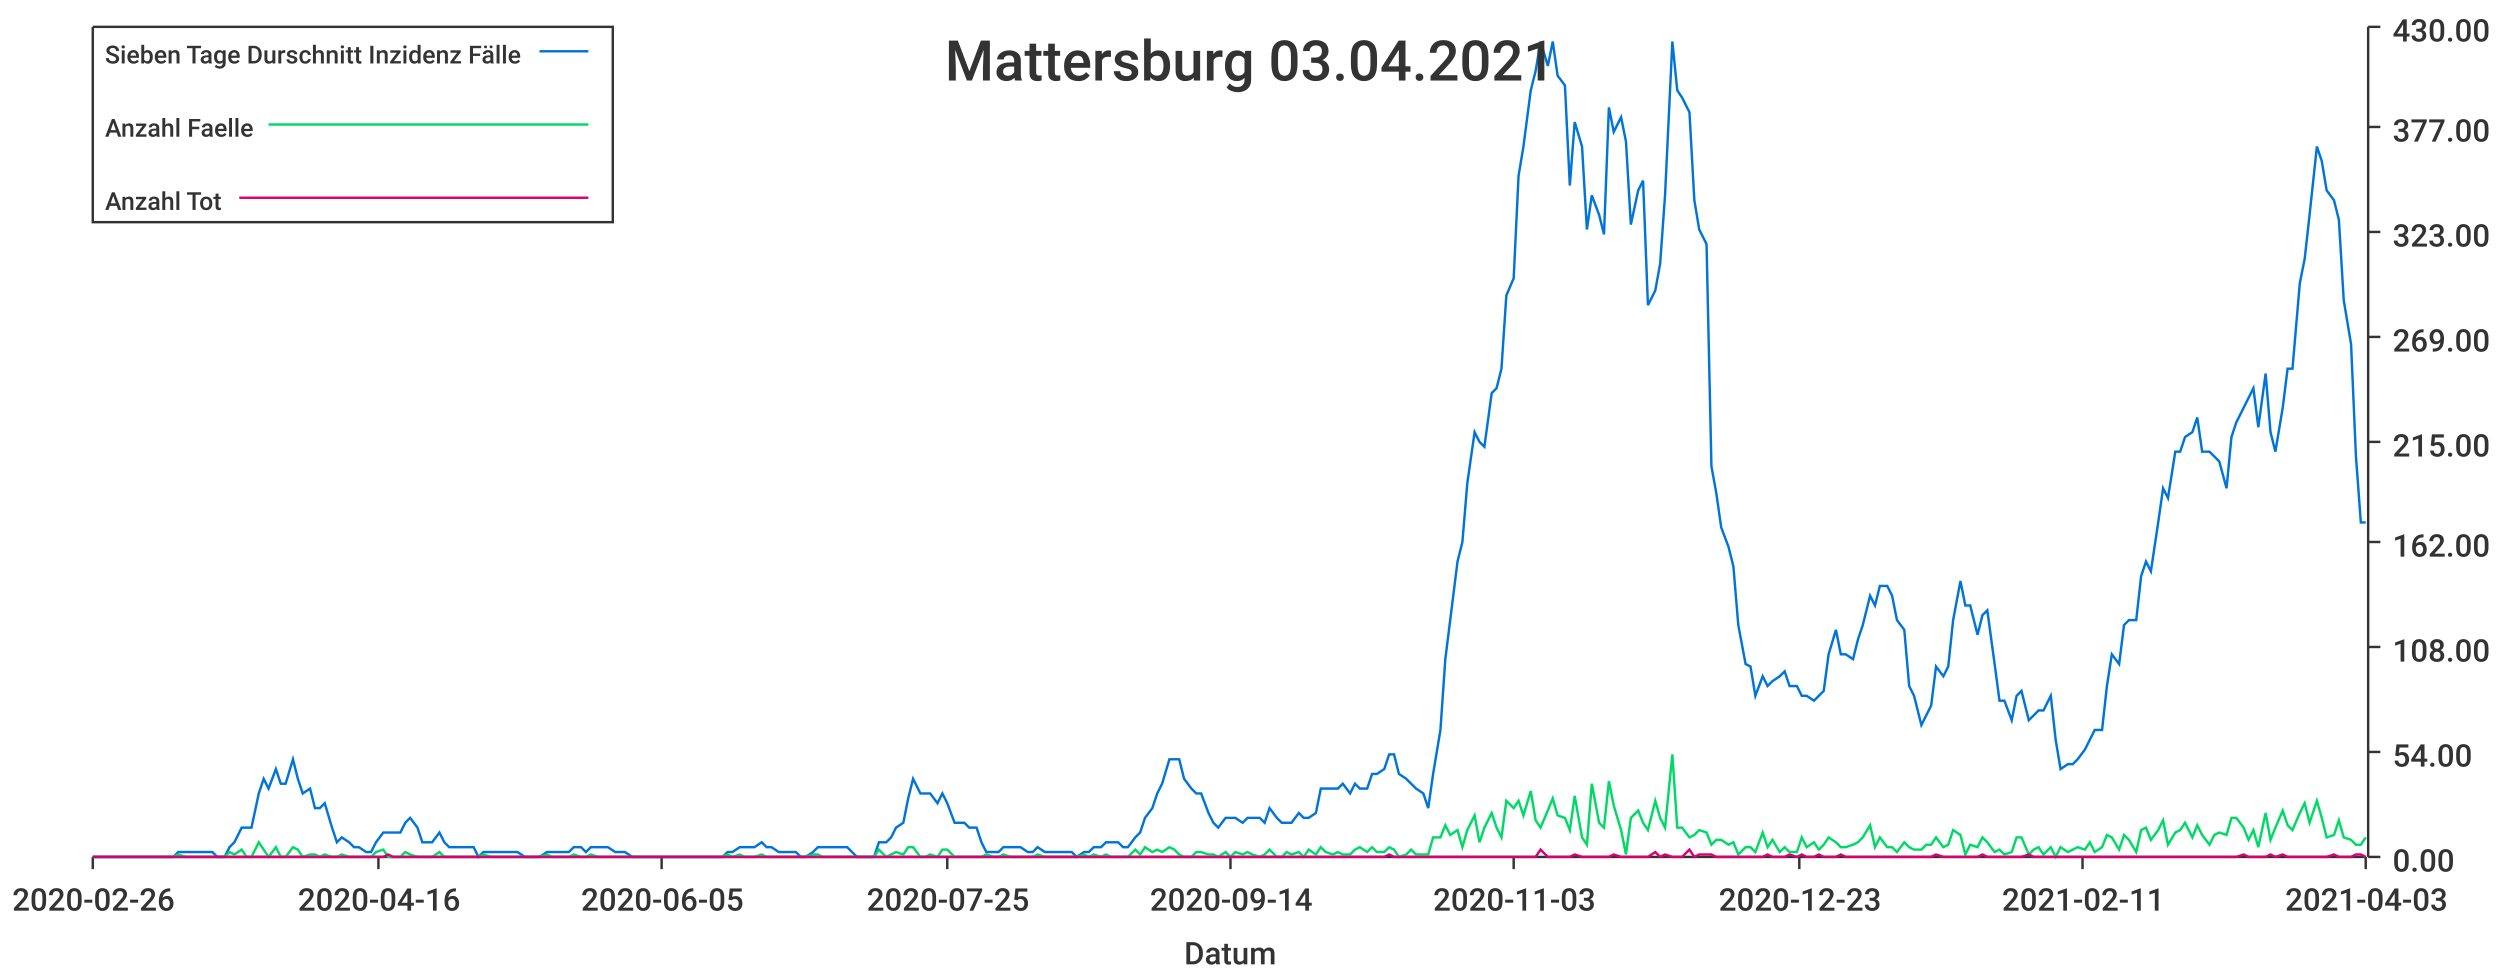
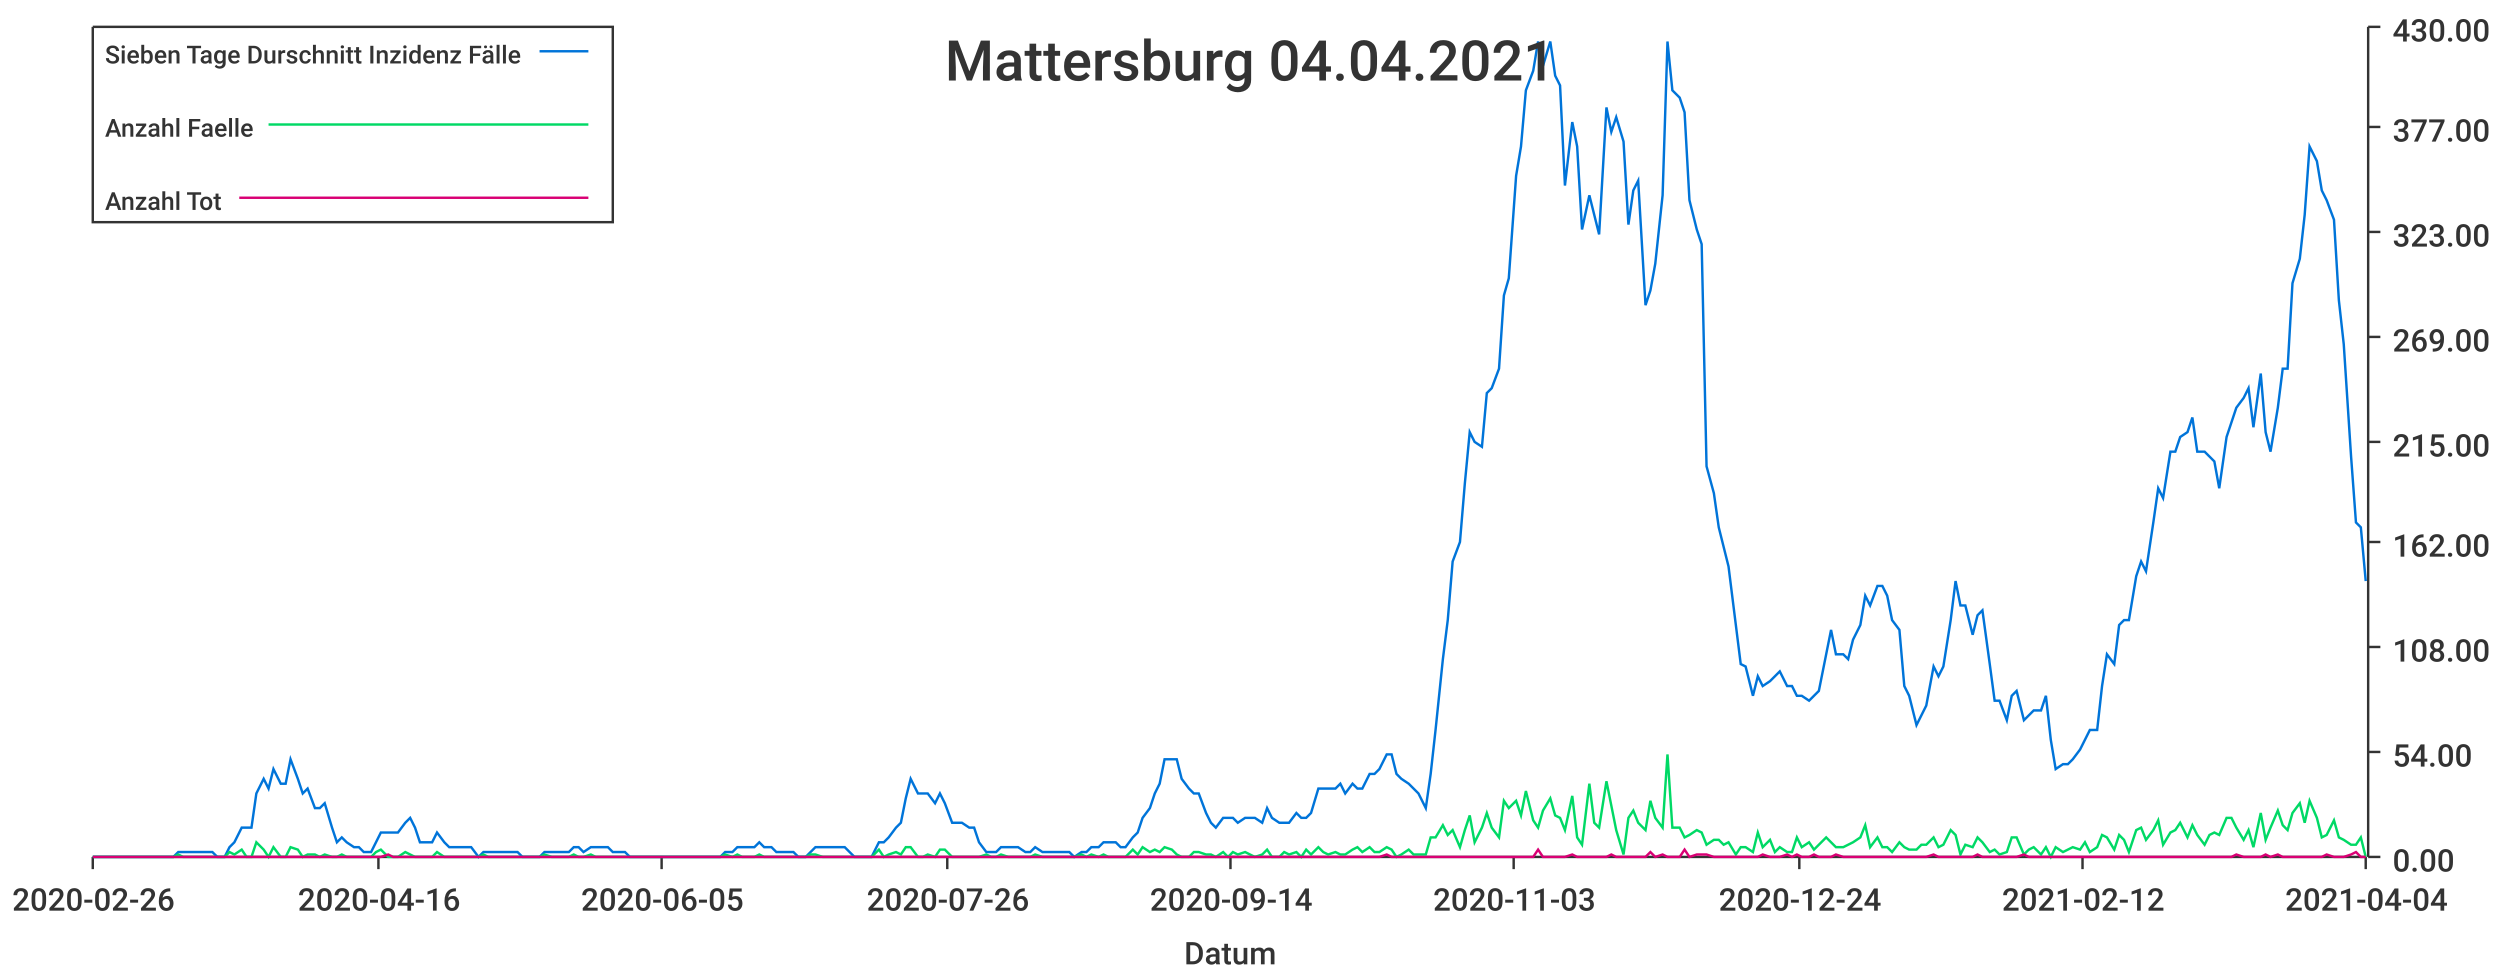
<svg xmlns="http://www.w3.org/2000/svg" width="1024" height="400">\n<path d="M 0 0 L 1024 0 L 1024 400 L 0 400 L 0 0" style="stroke-width:0;stroke:rgba(255,255,255,1.0);fill:rgba(255,255,255,1.0)" />
  <path d="M 38 11 L 969 11 L 969 351 L 38 351 L 38 11" style="stroke-width:0;stroke:rgba(255,255,255,1.0);fill:rgba(255,255,255,1.0)" />
  <path d="M 38 351 L 969 351" style="stroke-width:1;stroke:rgba(51,51,51,1.0);fill:none" />
  <path d="M 38 351 L 38 356" style="stroke-width:1;stroke:rgba(51,51,51,1.0);fill:none" />
  <text x="5" y="373" style="stroke-width:0;stroke:none;fill:rgba(51,51,51,1.0);font-size:12.8px;font-family:'Roboto Medium',sans-serif">2020-02-26</text>
  <path d="M 155 351 L 155 356" style="stroke-width:1;stroke:rgba(51,51,51,1.0);fill:none" />
  <text x="122" y="373" style="stroke-width:0;stroke:none;fill:rgba(51,51,51,1.0);font-size:12.8px;font-family:'Roboto Medium',sans-serif">2020-04-16</text>
  <path d="M 271 351 L 271 356" style="stroke-width:1;stroke:rgba(51,51,51,1.0);fill:none" />
  <text x="238" y="373" style="stroke-width:0;stroke:none;fill:rgba(51,51,51,1.0);font-size:12.8px;font-family:'Roboto Medium',sans-serif">2020-06-05</text>
  <path d="M 388 351 L 388 356" style="stroke-width:1;stroke:rgba(51,51,51,1.0);fill:none" />
-   <text x="355" y="373" style="stroke-width:0;stroke:none;fill:rgba(51,51,51,1.0);font-size:12.8px;font-family:'Roboto Medium',sans-serif">2020-07-25</text>
+   <text x="355" y="373" style="stroke-width:0;stroke:none;fill:rgba(51,51,51,1.0);font-size:12.8px;font-family:'Roboto Medium',sans-serif">2020-07-26</text>
  <path d="M 504 351 L 504 356" style="stroke-width:1;stroke:rgba(51,51,51,1.0);fill:none" />
  <text x="471" y="373" style="stroke-width:0;stroke:none;fill:rgba(51,51,51,1.0);font-size:12.8px;font-family:'Roboto Medium',sans-serif">2020-09-14</text>
  <path d="M 620 351 L 620 356" style="stroke-width:1;stroke:rgba(51,51,51,1.0);fill:none" />
  <text x="587" y="373" style="stroke-width:0;stroke:none;fill:rgba(51,51,51,1.0);font-size:12.8px;font-family:'Roboto Medium',sans-serif">2020-11-03</text>
  <path d="M 737 351 L 737 356" style="stroke-width:1;stroke:rgba(51,51,51,1.0);fill:none" />
-   <text x="704" y="373" style="stroke-width:0;stroke:none;fill:rgba(51,51,51,1.0);font-size:12.8px;font-family:'Roboto Medium',sans-serif">2020-12-23</text>
+   <text x="704" y="373" style="stroke-width:0;stroke:none;fill:rgba(51,51,51,1.0);font-size:12.8px;font-family:'Roboto Medium',sans-serif">2020-12-24</text>
  <path d="M 853 351 L 853 356" style="stroke-width:1;stroke:rgba(51,51,51,1.0);fill:none" />
-   <text x="820" y="373" style="stroke-width:0;stroke:none;fill:rgba(51,51,51,1.0);font-size:12.8px;font-family:'Roboto Medium',sans-serif">2021-02-11</text>
+   <text x="820" y="373" style="stroke-width:0;stroke:none;fill:rgba(51,51,51,1.0);font-size:12.8px;font-family:'Roboto Medium',sans-serif">2021-02-12</text>
  <path d="M 969 351 L 969 356" style="stroke-width:1;stroke:rgba(51,51,51,1.0);fill:none" />
-   <text x="936" y="373" style="stroke-width:0;stroke:none;fill:rgba(51,51,51,1.0);font-size:12.8px;font-family:'Roboto Medium',sans-serif">2021-04-03</text>
+   <text x="936" y="373" style="stroke-width:0;stroke:none;fill:rgba(51,51,51,1.0);font-size:12.8px;font-family:'Roboto Medium',sans-serif">2021-04-04</text>
  <text x="485" y="395" style="stroke-width:0;stroke:none;fill:rgba(51,51,51,1.0);font-size:12.8px;font-family:'Roboto Medium',sans-serif">Datum</text>
  <path d="M 970 351 L 970 11" style="stroke-width:1;stroke:rgba(51,51,51,1.0);fill:none" />
  <path d="M 970 351 L 975 351" style="stroke-width:1;stroke:rgba(51,51,51,1.0);fill:none" />
  <text x="980" y="357" style="stroke-width:0;stroke:none;fill:rgba(51,51,51,1.0);font-size:12.8px;font-family:'Roboto Medium',sans-serif">0.00</text>
  <path d="M 970 308 L 975 308" style="stroke-width:1;stroke:rgba(51,51,51,1.0);fill:none" />
  <text x="980" y="314" style="stroke-width:0;stroke:none;fill:rgba(51,51,51,1.0);font-size:12.8px;font-family:'Roboto Medium',sans-serif">54.00</text>
  <path d="M 970 265 L 975 265" style="stroke-width:1;stroke:rgba(51,51,51,1.0);fill:none" />
  <text x="980" y="271" style="stroke-width:0;stroke:none;fill:rgba(51,51,51,1.0);font-size:12.8px;font-family:'Roboto Medium',sans-serif">108.00</text>
  <path d="M 970 222 L 975 222" style="stroke-width:1;stroke:rgba(51,51,51,1.0);fill:none" />
  <text x="980" y="228" style="stroke-width:0;stroke:none;fill:rgba(51,51,51,1.0);font-size:12.8px;font-family:'Roboto Medium',sans-serif">162.00</text>
  <path d="M 970 181 L 975 181" style="stroke-width:1;stroke:rgba(51,51,51,1.0);fill:none" />
  <text x="980" y="187" style="stroke-width:0;stroke:none;fill:rgba(51,51,51,1.0);font-size:12.8px;font-family:'Roboto Medium',sans-serif">215.00</text>
  <path d="M 970 138 L 975 138" style="stroke-width:1;stroke:rgba(51,51,51,1.0);fill:none" />
  <text x="980" y="144" style="stroke-width:0;stroke:none;fill:rgba(51,51,51,1.0);font-size:12.8px;font-family:'Roboto Medium',sans-serif">269.00</text>
  <path d="M 970 95 L 975 95" style="stroke-width:1;stroke:rgba(51,51,51,1.0);fill:none" />
  <text x="980" y="101" style="stroke-width:0;stroke:none;fill:rgba(51,51,51,1.0);font-size:12.8px;font-family:'Roboto Medium',sans-serif">323.00</text>
  <path d="M 970 52 L 975 52" style="stroke-width:1;stroke:rgba(51,51,51,1.0);fill:none" />
  <text x="980" y="58" style="stroke-width:0;stroke:none;fill:rgba(51,51,51,1.0);font-size:12.8px;font-family:'Roboto Medium',sans-serif">377.00</text>
  <path d="M 970 11 L 975 11" style="stroke-width:1;stroke:rgba(51,51,51,1.0);fill:none" />
  <text x="980" y="17" style="stroke-width:0;stroke:none;fill:rgba(51,51,51,1.0);font-size:12.8px;font-family:'Roboto Medium',sans-serif">430.00</text>
-   <path d="M 38 351 L 41 351 L 43 351 L 45 351 L 48 351 L 50 351 L 52 351 L 55 351 L 57 351 L 59 351 L 62 351 L 64 351 L 66 351 L 69 351 L 71 351 L 73 349 L 76 349 L 78 349 L 80 349 L 83 349 L 85 349 L 87 349 L 89 351 L 92 351 L 94 347 L 96 345 L 99 339 L 101 339 L 103 339 L 106 325 L 108 319 L 110 323 L 113 315 L 115 321 L 117 321 L 120 311 L 122 319 L 124 325 L 127 323 L 129 331 L 131 331 L 133 329 L 136 339 L 138 345 L 140 343 L 143 345 L 145 347 L 147 347 L 150 349 L 152 349 L 154 345 L 157 341 L 159 341 L 161 341 L 164 341 L 166 337 L 168 335 L 171 339 L 173 345 L 175 345 L 177 345 L 180 341 L 182 345 L 184 347 L 187 347 L 189 347 L 191 347 L 194 347 L 196 351 L 198 349 L 201 349 L 203 349 L 205 349 L 208 349 L 210 349 L 212 349 L 215 351 L 217 351 L 219 351 L 221 351 L 224 349 L 226 349 L 228 349 L 231 349 L 233 349 L 235 347 L 238 347 L 240 349 L 242 347 L 245 347 L 247 347 L 249 347 L 252 349 L 254 349 L 256 349 L 259 351 L 261 351 L 263 351 L 265 351 L 268 351 L 270 351 L 272 351 L 275 351 L 277 351 L 279 351 L 282 351 L 284 351 L 286 351 L 289 351 L 291 351 L 293 351 L 296 351 L 298 349 L 300 349 L 303 347 L 305 347 L 307 347 L 309 347 L 312 345 L 314 347 L 316 347 L 319 349 L 321 349 L 323 349 L 326 349 L 328 351 L 330 351 L 333 349 L 335 347 L 337 347 L 340 347 L 342 347 L 344 347 L 347 347 L 349 349 L 351 351 L 353 351 L 356 351 L 358 351 L 360 345 L 363 345 L 365 343 L 367 339 L 370 337 L 372 327 L 374 319 L 377 325 L 379 325 L 381 325 L 384 329 L 386 325 L 388 329 L 391 337 L 393 337 L 395 337 L 397 339 L 400 339 L 402 345 L 404 349 L 407 349 L 409 349 L 411 347 L 414 347 L 416 347 L 418 347 L 421 349 L 423 349 L 425 347 L 428 349 L 430 349 L 432 349 L 435 349 L 437 349 L 439 349 L 441 351 L 444 349 L 446 349 L 448 347 L 451 347 L 453 345 L 455 345 L 458 345 L 460 347 L 462 347 L 465 343 L 467 341 L 469 335 L 472 331 L 474 325 L 476 321 L 479 311 L 481 311 L 483 311 L 485 319 L 488 323 L 490 325 L 492 325 L 495 333 L 497 337 L 499 339 L 502 335 L 504 335 L 506 335 L 509 337 L 511 335 L 513 335 L 516 335 L 518 337 L 520 331 L 523 335 L 525 337 L 527 337 L 529 337 L 532 333 L 534 335 L 536 335 L 539 333 L 541 323 L 543 323 L 546 323 L 548 323 L 550 321 L 553 325 L 555 321 L 557 323 L 560 323 L 562 317 L 564 317 L 567 315 L 569 309 L 571 309 L 573 317 L 576 319 L 578 321 L 580 323 L 583 325 L 585 331 L 587 317 L 590 299 L 592 270 L 594 254 L 597 230 L 599 222 L 601 198 L 604 177 L 606 181 L 608 183 L 611 161 L 613 159 L 615 151 L 617 121 L 620 114 L 622 72 L 624 60 L 627 37 L 629 29 L 631 17 L 634 27 L 636 17 L 638 31 L 641 35 L 643 76 L 645 50 L 648 60 L 650 94 L 652 80 L 655 88 L 657 96 L 659 44 L 661 54 L 664 48 L 666 58 L 668 92 L 671 78 L 673 74 L 675 125 L 678 119 L 680 108 L 682 80 L 685 17 L 687 37 L 689 40 L 692 46 L 694 82 L 696 94 L 699 100 L 701 191 L 703 202 L 705 216 L 708 224 L 710 232 L 712 256 L 715 272 L 717 273 L 719 285 L 722 277 L 724 281 L 726 279 L 729 277 L 731 275 L 733 281 L 736 281 L 738 285 L 740 285 L 743 287 L 745 285 L 747 283 L 749 268 L 752 258 L 754 268 L 756 268 L 759 270 L 761 262 L 763 256 L 766 244 L 768 248 L 770 240 L 773 240 L 775 244 L 777 254 L 780 258 L 782 281 L 784 285 L 787 297 L 789 293 L 791 289 L 793 273 L 796 277 L 798 273 L 800 254 L 803 238 L 805 248 L 807 248 L 810 260 L 812 252 L 814 250 L 817 272 L 819 287 L 821 287 L 824 295 L 826 285 L 828 283 L 831 295 L 833 293 L 835 291 L 837 291 L 840 285 L 842 303 L 844 315 L 847 313 L 849 313 L 851 311 L 854 307 L 856 303 L 858 299 L 861 299 L 863 281 L 865 268 L 868 272 L 870 256 L 872 254 L 875 254 L 877 236 L 879 230 L 881 234 L 884 214 L 886 200 L 888 204 L 891 185 L 893 185 L 895 179 L 898 177 L 900 171 L 902 185 L 905 185 L 907 187 L 909 189 L 912 200 L 914 179 L 916 173 L 919 167 L 921 163 L 923 159 L 925 175 L 928 153 L 930 177 L 932 185 L 935 167 L 937 151 L 939 151 L 942 116 L 944 106 L 946 88 L 949 60 L 951 66 L 953 78 L 956 82 L 958 90 L 960 123 L 963 141 L 965 187 L 967 214 L 969 214" style="stroke-width:1;stroke:rgba(0,116,217,1.0);fill:none" />
-   <path d="M 38 351 L 41 351 L 43 351 L 45 351 L 48 351 L 50 351 L 52 351 L 55 351 L 57 351 L 59 351 L 62 351 L 64 351 L 66 351 L 69 351 L 71 351 L 73 350 L 76 351 L 78 351 L 80 351 L 83 351 L 85 351 L 87 351 L 89 351 L 92 351 L 94 349 L 96 350 L 99 348 L 101 351 L 103 351 L 106 345 L 108 348 L 110 351 L 113 347 L 115 351 L 117 351 L 120 347 L 122 348 L 124 351 L 127 350 L 129 350 L 131 351 L 133 350 L 136 351 L 138 351 L 140 350 L 143 351 L 145 351 L 147 351 L 150 351 L 152 351 L 154 349 L 157 348 L 159 351 L 161 351 L 164 351 L 166 349 L 168 350 L 171 351 L 173 351 L 175 351 L 177 351 L 180 349 L 182 351 L 184 351 L 187 351 L 189 351 L 191 351 L 194 351 L 196 351 L 198 350 L 201 351 L 203 351 L 205 351 L 208 351 L 210 351 L 212 351 L 215 351 L 217 351 L 219 351 L 221 351 L 224 350 L 226 351 L 228 351 L 231 351 L 233 351 L 235 350 L 238 351 L 240 351 L 242 350 L 245 351 L 247 351 L 249 351 L 252 351 L 254 351 L 256 351 L 259 351 L 261 351 L 263 351 L 265 351 L 268 351 L 270 351 L 272 351 L 275 351 L 277 351 L 279 351 L 282 351 L 284 351 L 286 351 L 289 351 L 291 351 L 293 351 L 296 351 L 298 350 L 300 351 L 303 350 L 305 351 L 307 351 L 309 351 L 312 350 L 314 351 L 316 351 L 319 351 L 321 351 L 323 351 L 326 351 L 328 351 L 330 351 L 333 350 L 335 350 L 337 351 L 340 351 L 342 351 L 344 351 L 347 351 L 349 351 L 351 351 L 353 351 L 356 351 L 358 351 L 360 348 L 363 351 L 365 350 L 367 349 L 370 350 L 372 347 L 374 347 L 377 351 L 379 351 L 381 350 L 384 351 L 386 348 L 388 348 L 391 351 L 393 351 L 395 351 L 397 351 L 400 351 L 402 351 L 404 350 L 407 351 L 409 351 L 411 350 L 414 351 L 416 351 L 418 351 L 421 351 L 423 351 L 425 350 L 428 351 L 430 351 L 432 351 L 435 351 L 437 351 L 439 351 L 441 351 L 444 350 L 446 351 L 448 350 L 451 351 L 453 350 L 455 351 L 458 351 L 460 351 L 462 351 L 465 348 L 467 350 L 469 347 L 472 349 L 474 348 L 476 349 L 479 347 L 481 348 L 483 350 L 485 351 L 488 351 L 490 349 L 492 349 L 495 350 L 497 350 L 499 351 L 502 349 L 504 351 L 506 349 L 509 350 L 511 349 L 513 350 L 516 351 L 518 350 L 520 348 L 523 351 L 525 351 L 527 349 L 529 350 L 532 349 L 534 351 L 536 348 L 539 350 L 541 347 L 543 349 L 546 350 L 548 349 L 550 350 L 553 350 L 555 348 L 557 347 L 560 349 L 562 347 L 564 349 L 567 349 L 569 347 L 571 348 L 573 351 L 576 350 L 578 348 L 580 350 L 583 350 L 585 350 L 587 343 L 590 343 L 592 338 L 594 342 L 597 340 L 599 347 L 601 340 L 604 334 L 606 345 L 608 339 L 611 333 L 613 339 L 615 343 L 617 328 L 620 331 L 622 328 L 624 334 L 627 324 L 629 336 L 631 339 L 634 332 L 636 327 L 638 334 L 641 335 L 643 340 L 645 326 L 648 343 L 650 346 L 652 321 L 655 337 L 657 339 L 659 320 L 661 330 L 664 340 L 666 350 L 668 335 L 671 332 L 673 337 L 675 340 L 678 328 L 680 335 L 682 339 L 685 309 L 687 339 L 689 339 L 692 343 L 694 342 L 696 340 L 699 341 L 701 346 L 703 344 L 705 344 L 708 346 L 710 345 L 712 350 L 715 347 L 717 347 L 719 349 L 722 341 L 724 347 L 726 344 L 729 349 L 731 347 L 733 349 L 736 349 L 738 343 L 740 347 L 743 345 L 745 348 L 747 346 L 749 343 L 752 345 L 754 347 L 756 347 L 759 346 L 761 345 L 763 343 L 766 338 L 768 347 L 770 343 L 773 347 L 775 347 L 777 349 L 780 345 L 782 347 L 784 348 L 787 348 L 789 346 L 791 346 L 793 343 L 796 347 L 798 346 L 800 340 L 803 342 L 805 350 L 807 346 L 810 347 L 812 343 L 814 345 L 817 349 L 819 348 L 821 350 L 824 349 L 826 343 L 828 343 L 831 350 L 833 348 L 835 347 L 837 350 L 840 347 L 842 351 L 844 347 L 847 349 L 849 348 L 851 347 L 854 348 L 856 345 L 858 349 L 861 347 L 863 342 L 865 343 L 868 348 L 870 342 L 872 344 L 875 349 L 877 340 L 879 339 L 881 344 L 884 340 L 886 336 L 888 346 L 891 341 L 893 340 L 895 337 L 898 343 L 900 338 L 902 342 L 905 346 L 907 342 L 909 341 L 912 342 L 914 335 L 916 335 L 919 339 L 921 344 L 923 340 L 925 347 L 928 333 L 930 344 L 932 339 L 935 332 L 937 338 L 939 340 L 942 333 L 944 329 L 946 337 L 949 328 L 951 335 L 953 343 L 956 342 L 958 336 L 960 343 L 963 344 L 965 346 L 967 346 L 969 343" style="stroke-width:1;stroke:rgba(0,217,101,1.0);fill:none" />
-   <path d="M 38 351 L 41 351 L 43 351 L 45 351 L 48 351 L 50 351 L 52 351 L 55 351 L 57 351 L 59 351 L 62 351 L 64 351 L 66 351 L 69 351 L 71 351 L 73 351 L 76 351 L 78 351 L 80 351 L 83 351 L 85 351 L 87 351 L 89 351 L 92 351 L 94 351 L 96 351 L 99 351 L 101 351 L 103 351 L 106 351 L 108 351 L 110 351 L 113 351 L 115 351 L 117 351 L 120 351 L 122 351 L 124 351 L 127 351 L 129 351 L 131 351 L 133 351 L 136 351 L 138 351 L 140 351 L 143 351 L 145 351 L 147 351 L 150 351 L 152 351 L 154 351 L 157 351 L 159 350 L 161 351 L 164 351 L 166 351 L 168 351 L 171 351 L 173 351 L 175 351 L 177 351 L 180 351 L 182 351 L 184 351 L 187 351 L 189 351 L 191 351 L 194 351 L 196 351 L 198 351 L 201 351 L 203 351 L 205 351 L 208 351 L 210 351 L 212 351 L 215 351 L 217 351 L 219 351 L 221 351 L 224 351 L 226 351 L 228 351 L 231 351 L 233 351 L 235 351 L 238 351 L 240 351 L 242 351 L 245 351 L 247 351 L 249 351 L 252 351 L 254 351 L 256 351 L 259 351 L 261 351 L 263 351 L 265 351 L 268 351 L 270 351 L 272 351 L 275 351 L 277 351 L 279 351 L 282 351 L 284 351 L 286 351 L 289 351 L 291 351 L 293 351 L 296 351 L 298 351 L 300 351 L 303 351 L 305 351 L 307 351 L 309 351 L 312 351 L 314 351 L 316 351 L 319 351 L 321 351 L 323 351 L 326 351 L 328 351 L 330 351 L 333 351 L 335 351 L 337 351 L 340 351 L 342 351 L 344 351 L 347 351 L 349 351 L 351 351 L 353 351 L 356 351 L 358 351 L 360 351 L 363 351 L 365 351 L 367 351 L 370 351 L 372 351 L 374 351 L 377 351 L 379 351 L 381 351 L 384 351 L 386 351 L 388 351 L 391 351 L 393 351 L 395 351 L 397 351 L 400 351 L 402 351 L 404 351 L 407 351 L 409 351 L 411 351 L 414 351 L 416 351 L 418 351 L 421 351 L 423 351 L 425 351 L 428 351 L 430 351 L 432 351 L 435 351 L 437 351 L 439 351 L 441 351 L 444 351 L 446 351 L 448 351 L 451 351 L 453 351 L 455 351 L 458 351 L 460 351 L 462 351 L 465 351 L 467 351 L 469 351 L 472 351 L 474 351 L 476 351 L 479 351 L 481 351 L 483 351 L 485 351 L 488 351 L 490 351 L 492 351 L 495 351 L 497 351 L 499 351 L 502 351 L 504 351 L 506 351 L 509 351 L 511 351 L 513 351 L 516 351 L 518 351 L 520 351 L 523 351 L 525 351 L 527 351 L 529 351 L 532 351 L 534 351 L 536 351 L 539 351 L 541 351 L 543 351 L 546 351 L 548 351 L 550 351 L 553 351 L 555 351 L 557 351 L 560 351 L 562 351 L 564 351 L 567 351 L 569 350 L 571 351 L 573 351 L 576 351 L 578 351 L 580 351 L 583 351 L 585 351 L 587 351 L 590 351 L 592 351 L 594 351 L 597 351 L 599 351 L 601 351 L 604 351 L 606 351 L 608 351 L 611 351 L 613 351 L 615 351 L 617 351 L 620 351 L 622 351 L 624 351 L 627 351 L 629 351 L 631 348 L 634 351 L 636 351 L 638 351 L 641 351 L 643 351 L 645 350 L 648 351 L 650 351 L 652 351 L 655 351 L 657 351 L 659 351 L 661 350 L 664 351 L 666 351 L 668 351 L 671 351 L 673 351 L 675 351 L 678 349 L 680 351 L 682 350 L 685 351 L 687 351 L 689 351 L 692 348 L 694 351 L 696 350 L 699 350 L 701 350 L 703 351 L 705 351 L 708 351 L 710 351 L 712 351 L 715 351 L 717 351 L 719 351 L 722 351 L 724 350 L 726 351 L 729 351 L 731 351 L 733 350 L 736 351 L 738 350 L 740 351 L 743 351 L 745 350 L 747 351 L 749 351 L 752 351 L 754 350 L 756 351 L 759 351 L 761 351 L 763 351 L 766 351 L 768 351 L 770 351 L 773 351 L 775 351 L 777 351 L 780 351 L 782 351 L 784 351 L 787 351 L 789 351 L 791 351 L 793 350 L 796 351 L 798 351 L 800 351 L 803 351 L 805 351 L 807 351 L 810 351 L 812 350 L 814 351 L 817 351 L 819 351 L 821 351 L 824 351 L 826 351 L 828 351 L 831 350 L 833 351 L 835 351 L 837 351 L 840 351 L 842 351 L 844 351 L 847 351 L 849 351 L 851 351 L 854 351 L 856 351 L 858 351 L 861 351 L 863 351 L 865 351 L 868 351 L 870 351 L 872 351 L 875 351 L 877 351 L 879 351 L 881 351 L 884 351 L 886 351 L 888 351 L 891 351 L 893 351 L 895 351 L 898 351 L 900 351 L 902 351 L 905 351 L 907 351 L 909 351 L 912 351 L 914 351 L 916 351 L 919 350 L 921 351 L 923 351 L 925 351 L 928 351 L 930 350 L 932 351 L 935 350 L 937 351 L 939 351 L 942 351 L 944 351 L 946 351 L 949 351 L 951 351 L 953 351 L 956 350 L 958 351 L 960 351 L 963 351 L 965 350 L 967 350 L 969 351" style="stroke-width:1;stroke:rgba(217,0,116,1.0);fill:none" />
-   <text x="387" y="33" style="stroke-width:0;stroke:none;fill:rgba(51,51,51,1.0);font-size:23.0px;font-family:'Roboto Medium',sans-serif">Mattersburg 03.04.2021</text>
+   <path d="M 38 351 L 41 351 L 43 351 L 45 351 L 48 351 L 50 351 L 52 351 L 55 351 L 57 351 L 59 351 L 62 351 L 64 351 L 66 351 L 69 351 L 71 351 L 73 349 L 75 349 L 78 349 L 80 349 L 82 349 L 85 349 L 87 349 L 89 351 L 92 351 L 94 347 L 96 345 L 99 339 L 101 339 L 103 339 L 105 325 L 108 319 L 110 323 L 112 315 L 115 321 L 117 321 L 119 311 L 122 319 L 124 325 L 126 323 L 129 331 L 131 331 L 133 329 L 136 339 L 138 345 L 140 343 L 142 345 L 145 347 L 147 347 L 149 349 L 152 349 L 154 345 L 156 341 L 159 341 L 161 341 L 163 341 L 166 337 L 168 335 L 170 339 L 172 345 L 175 345 L 177 345 L 179 341 L 182 345 L 184 347 L 186 347 L 189 347 L 191 347 L 193 347 L 196 351 L 198 349 L 200 349 L 203 349 L 205 349 L 207 349 L 209 349 L 212 349 L 214 351 L 216 351 L 219 351 L 221 351 L 223 349 L 226 349 L 228 349 L 230 349 L 233 349 L 235 347 L 237 347 L 239 349 L 242 347 L 244 347 L 246 347 L 249 347 L 251 349 L 253 349 L 256 349 L 258 351 L 260 351 L 263 351 L 265 351 L 267 351 L 270 351 L 272 351 L 274 351 L 276 351 L 279 351 L 281 351 L 283 351 L 286 351 L 288 351 L 290 351 L 293 351 L 295 351 L 297 349 L 300 349 L 302 347 L 304 347 L 306 347 L 309 347 L 311 345 L 313 347 L 316 347 L 318 349 L 320 349 L 323 349 L 325 349 L 327 351 L 330 351 L 332 349 L 334 347 L 337 347 L 339 347 L 341 347 L 343 347 L 346 347 L 348 349 L 350 351 L 353 351 L 355 351 L 357 351 L 360 345 L 362 345 L 364 343 L 367 339 L 369 337 L 371 327 L 373 319 L 376 325 L 378 325 L 380 325 L 383 329 L 385 325 L 387 329 L 390 337 L 392 337 L 394 337 L 397 339 L 399 339 L 401 345 L 404 349 L 406 349 L 408 349 L 410 347 L 413 347 L 415 347 L 417 347 L 420 349 L 422 349 L 424 347 L 427 349 L 429 349 L 431 349 L 434 349 L 436 349 L 438 349 L 440 351 L 443 349 L 445 349 L 447 347 L 450 347 L 452 345 L 454 345 L 457 345 L 459 347 L 461 347 L 464 343 L 466 341 L 468 335 L 471 331 L 473 325 L 475 321 L 477 311 L 480 311 L 482 311 L 484 319 L 487 323 L 489 325 L 491 325 L 494 333 L 496 337 L 498 339 L 501 335 L 503 335 L 505 335 L 507 337 L 510 335 L 512 335 L 514 335 L 517 337 L 519 331 L 521 335 L 524 337 L 526 337 L 528 337 L 531 333 L 533 335 L 535 335 L 537 333 L 540 323 L 542 323 L 544 323 L 547 323 L 549 321 L 551 325 L 554 321 L 556 323 L 558 323 L 561 317 L 563 317 L 565 315 L 568 309 L 570 309 L 572 317 L 574 319 L 577 321 L 579 323 L 581 325 L 584 331 L 586 317 L 588 299 L 591 270 L 593 254 L 595 230 L 598 222 L 600 198 L 602 177 L 604 181 L 607 183 L 609 161 L 611 159 L 614 151 L 616 121 L 618 114 L 621 72 L 623 60 L 625 37 L 628 29 L 630 17 L 632 27 L 635 17 L 637 31 L 639 35 L 641 76 L 644 50 L 646 60 L 648 94 L 651 80 L 653 88 L 655 96 L 658 44 L 660 54 L 662 48 L 665 58 L 667 92 L 669 78 L 671 74 L 674 125 L 676 119 L 678 108 L 681 80 L 683 17 L 685 37 L 688 40 L 690 46 L 692 82 L 695 94 L 697 100 L 699 191 L 702 202 L 704 216 L 706 224 L 708 232 L 711 256 L 713 272 L 715 273 L 718 285 L 720 277 L 722 281 L 725 279 L 727 277 L 729 275 L 732 281 L 734 281 L 736 285 L 738 285 L 741 287 L 743 285 L 745 283 L 748 268 L 750 258 L 752 268 L 755 268 L 757 270 L 759 262 L 762 256 L 764 244 L 766 248 L 769 240 L 771 240 L 773 244 L 775 254 L 778 258 L 780 281 L 782 285 L 785 297 L 787 293 L 789 289 L 792 273 L 794 277 L 796 273 L 799 254 L 801 238 L 803 248 L 805 248 L 808 260 L 810 252 L 812 250 L 815 272 L 817 287 L 819 287 L 822 295 L 824 285 L 826 283 L 829 295 L 831 293 L 833 291 L 836 291 L 838 285 L 840 303 L 842 315 L 845 313 L 847 313 L 849 311 L 852 307 L 854 303 L 856 299 L 859 299 L 861 281 L 863 268 L 866 272 L 868 256 L 870 254 L 872 254 L 875 236 L 877 230 L 879 234 L 882 214 L 884 200 L 886 204 L 889 185 L 891 185 L 893 179 L 896 177 L 898 171 L 900 185 L 903 185 L 905 187 L 907 189 L 909 200 L 912 179 L 914 173 L 916 167 L 919 163 L 921 159 L 923 175 L 926 153 L 928 177 L 930 185 L 933 167 L 935 151 L 937 151 L 939 116 L 942 106 L 944 88 L 946 60 L 949 66 L 951 78 L 953 82 L 956 90 L 958 123 L 960 141 L 963 187 L 965 214 L 967 216 L 969 238" style="stroke-width:1;stroke:rgba(0,116,217,1.0);fill:none" />
+   <path d="M 38 351 L 41 351 L 43 351 L 45 351 L 48 351 L 50 351 L 52 351 L 55 351 L 57 351 L 59 351 L 62 351 L 64 351 L 66 351 L 69 351 L 71 351 L 73 350 L 75 351 L 78 351 L 80 351 L 82 351 L 85 351 L 87 351 L 89 351 L 92 351 L 94 349 L 96 350 L 99 348 L 101 351 L 103 351 L 105 345 L 108 348 L 110 351 L 112 347 L 115 351 L 117 351 L 119 347 L 122 348 L 124 351 L 126 350 L 129 350 L 131 351 L 133 350 L 136 351 L 138 351 L 140 350 L 142 351 L 145 351 L 147 351 L 149 351 L 152 351 L 154 349 L 156 348 L 159 351 L 161 351 L 163 351 L 166 349 L 168 350 L 170 351 L 172 351 L 175 351 L 177 351 L 179 349 L 182 351 L 184 351 L 186 351 L 189 351 L 191 351 L 193 351 L 196 351 L 198 350 L 200 351 L 203 351 L 205 351 L 207 351 L 209 351 L 212 351 L 214 351 L 216 351 L 219 351 L 221 351 L 223 350 L 226 351 L 228 351 L 230 351 L 233 351 L 235 350 L 237 351 L 239 351 L 242 350 L 244 351 L 246 351 L 249 351 L 251 351 L 253 351 L 256 351 L 258 351 L 260 351 L 263 351 L 265 351 L 267 351 L 270 351 L 272 351 L 274 351 L 276 351 L 279 351 L 281 351 L 283 351 L 286 351 L 288 351 L 290 351 L 293 351 L 295 351 L 297 350 L 300 351 L 302 350 L 304 351 L 306 351 L 309 351 L 311 350 L 313 351 L 316 351 L 318 351 L 320 351 L 323 351 L 325 351 L 327 351 L 330 351 L 332 350 L 334 350 L 337 351 L 339 351 L 341 351 L 343 351 L 346 351 L 348 351 L 350 351 L 353 351 L 355 351 L 357 351 L 360 348 L 362 351 L 364 350 L 367 349 L 369 350 L 371 347 L 373 347 L 376 351 L 378 351 L 380 350 L 383 351 L 385 348 L 387 348 L 390 351 L 392 351 L 394 351 L 397 351 L 399 351 L 401 351 L 404 350 L 406 351 L 408 351 L 410 350 L 413 351 L 415 351 L 417 351 L 420 351 L 422 351 L 424 350 L 427 351 L 429 351 L 431 351 L 434 351 L 436 351 L 438 351 L 440 351 L 443 350 L 445 351 L 447 350 L 450 351 L 452 350 L 454 351 L 457 351 L 459 351 L 461 351 L 464 348 L 466 350 L 468 347 L 471 349 L 473 348 L 475 349 L 477 347 L 480 348 L 482 350 L 484 351 L 487 351 L 489 349 L 491 349 L 494 350 L 496 350 L 498 351 L 501 349 L 503 351 L 505 349 L 507 350 L 510 349 L 512 350 L 514 351 L 517 350 L 519 348 L 521 351 L 524 351 L 526 349 L 528 350 L 531 349 L 533 351 L 535 348 L 537 350 L 540 347 L 542 349 L 544 350 L 547 349 L 549 350 L 551 350 L 554 348 L 556 347 L 558 349 L 561 347 L 563 349 L 565 349 L 568 347 L 570 348 L 572 351 L 574 350 L 577 348 L 579 350 L 581 350 L 584 350 L 586 343 L 588 343 L 591 338 L 593 342 L 595 340 L 598 347 L 600 340 L 602 334 L 604 345 L 607 339 L 609 333 L 611 339 L 614 343 L 616 328 L 618 331 L 621 328 L 623 334 L 625 324 L 628 336 L 630 339 L 632 332 L 635 327 L 637 334 L 639 335 L 641 340 L 644 326 L 646 343 L 648 346 L 651 321 L 653 337 L 655 339 L 658 320 L 660 330 L 662 340 L 665 350 L 667 335 L 669 332 L 671 337 L 674 340 L 676 328 L 678 335 L 681 339 L 683 309 L 685 339 L 688 339 L 690 343 L 692 342 L 695 340 L 697 341 L 699 346 L 702 344 L 704 344 L 706 346 L 708 345 L 711 350 L 713 347 L 715 347 L 718 349 L 720 341 L 722 347 L 725 344 L 727 349 L 729 347 L 732 349 L 734 349 L 736 343 L 738 347 L 741 345 L 743 348 L 745 346 L 748 343 L 750 345 L 752 347 L 755 347 L 757 346 L 759 345 L 762 343 L 764 338 L 766 347 L 769 343 L 771 347 L 773 347 L 775 349 L 778 345 L 780 347 L 782 348 L 785 348 L 787 346 L 789 346 L 792 343 L 794 347 L 796 346 L 799 340 L 801 342 L 803 350 L 805 346 L 808 347 L 810 343 L 812 345 L 815 349 L 817 348 L 819 350 L 822 349 L 824 343 L 826 343 L 829 350 L 831 348 L 833 347 L 836 350 L 838 347 L 840 351 L 842 347 L 845 349 L 847 348 L 849 347 L 852 348 L 854 345 L 856 349 L 859 347 L 861 342 L 863 343 L 866 348 L 868 342 L 870 344 L 872 349 L 875 340 L 877 339 L 879 344 L 882 340 L 884 336 L 886 346 L 889 341 L 891 340 L 893 337 L 896 343 L 898 338 L 900 342 L 903 346 L 905 342 L 907 341 L 909 342 L 912 335 L 914 335 L 916 339 L 919 344 L 921 340 L 923 347 L 926 333 L 928 344 L 930 339 L 933 332 L 935 338 L 937 340 L 939 333 L 942 329 L 944 337 L 946 328 L 949 335 L 951 343 L 953 342 L 956 336 L 958 343 L 960 344 L 963 346 L 965 346 L 967 343 L 969 351" style="stroke-width:1;stroke:rgba(0,217,101,1.0);fill:none" />
+   <path d="M 38 351 L 41 351 L 43 351 L 45 351 L 48 351 L 50 351 L 52 351 L 55 351 L 57 351 L 59 351 L 62 351 L 64 351 L 66 351 L 69 351 L 71 351 L 73 351 L 75 351 L 78 351 L 80 351 L 82 351 L 85 351 L 87 351 L 89 351 L 92 351 L 94 351 L 96 351 L 99 351 L 101 351 L 103 351 L 105 351 L 108 351 L 110 351 L 112 351 L 115 351 L 117 351 L 119 351 L 122 351 L 124 351 L 126 351 L 129 351 L 131 351 L 133 351 L 136 351 L 138 351 L 140 351 L 142 351 L 145 351 L 147 351 L 149 351 L 152 351 L 154 351 L 156 351 L 159 350 L 161 351 L 163 351 L 166 351 L 168 351 L 170 351 L 172 351 L 175 351 L 177 351 L 179 351 L 182 351 L 184 351 L 186 351 L 189 351 L 191 351 L 193 351 L 196 351 L 198 351 L 200 351 L 203 351 L 205 351 L 207 351 L 209 351 L 212 351 L 214 351 L 216 351 L 219 351 L 221 351 L 223 351 L 226 351 L 228 351 L 230 351 L 233 351 L 235 351 L 237 351 L 239 351 L 242 351 L 244 351 L 246 351 L 249 351 L 251 351 L 253 351 L 256 351 L 258 351 L 260 351 L 263 351 L 265 351 L 267 351 L 270 351 L 272 351 L 274 351 L 276 351 L 279 351 L 281 351 L 283 351 L 286 351 L 288 351 L 290 351 L 293 351 L 295 351 L 297 351 L 300 351 L 302 351 L 304 351 L 306 351 L 309 351 L 311 351 L 313 351 L 316 351 L 318 351 L 320 351 L 323 351 L 325 351 L 327 351 L 330 351 L 332 351 L 334 351 L 337 351 L 339 351 L 341 351 L 343 351 L 346 351 L 348 351 L 350 351 L 353 351 L 355 351 L 357 351 L 360 351 L 362 351 L 364 351 L 367 351 L 369 351 L 371 351 L 373 351 L 376 351 L 378 351 L 380 351 L 383 351 L 385 351 L 387 351 L 390 351 L 392 351 L 394 351 L 397 351 L 399 351 L 401 351 L 404 351 L 406 351 L 408 351 L 410 351 L 413 351 L 415 351 L 417 351 L 420 351 L 422 351 L 424 351 L 427 351 L 429 351 L 431 351 L 434 351 L 436 351 L 438 351 L 440 351 L 443 351 L 445 351 L 447 351 L 450 351 L 452 351 L 454 351 L 457 351 L 459 351 L 461 351 L 464 351 L 466 351 L 468 351 L 471 351 L 473 351 L 475 351 L 477 351 L 480 351 L 482 351 L 484 351 L 487 351 L 489 351 L 491 351 L 494 351 L 496 351 L 498 351 L 501 351 L 503 351 L 505 351 L 507 351 L 510 351 L 512 351 L 514 351 L 517 351 L 519 351 L 521 351 L 524 351 L 526 351 L 528 351 L 531 351 L 533 351 L 535 351 L 537 351 L 540 351 L 542 351 L 544 351 L 547 351 L 549 351 L 551 351 L 554 351 L 556 351 L 558 351 L 561 351 L 563 351 L 565 351 L 568 350 L 570 351 L 572 351 L 574 351 L 577 351 L 579 351 L 581 351 L 584 351 L 586 351 L 588 351 L 591 351 L 593 351 L 595 351 L 598 351 L 600 351 L 602 351 L 604 351 L 607 351 L 609 351 L 611 351 L 614 351 L 616 351 L 618 351 L 621 351 L 623 351 L 625 351 L 628 351 L 630 348 L 632 351 L 635 351 L 637 351 L 639 351 L 641 351 L 644 350 L 646 351 L 648 351 L 651 351 L 653 351 L 655 351 L 658 351 L 660 350 L 662 351 L 665 351 L 667 351 L 669 351 L 671 351 L 674 351 L 676 349 L 678 351 L 681 350 L 683 351 L 685 351 L 688 351 L 690 348 L 692 351 L 695 350 L 697 350 L 699 350 L 702 351 L 704 351 L 706 351 L 708 351 L 711 351 L 713 351 L 715 351 L 718 351 L 720 351 L 722 350 L 725 351 L 727 351 L 729 351 L 732 350 L 734 351 L 736 350 L 738 351 L 741 351 L 743 350 L 745 351 L 748 351 L 750 351 L 752 350 L 755 351 L 757 351 L 759 351 L 762 351 L 764 351 L 766 351 L 769 351 L 771 351 L 773 351 L 775 351 L 778 351 L 780 351 L 782 351 L 785 351 L 787 351 L 789 351 L 792 350 L 794 351 L 796 351 L 799 351 L 801 351 L 803 351 L 805 351 L 808 351 L 810 350 L 812 351 L 815 351 L 817 351 L 819 351 L 822 351 L 824 351 L 826 351 L 829 350 L 831 351 L 833 351 L 836 351 L 838 351 L 840 351 L 842 351 L 845 351 L 847 351 L 849 351 L 852 351 L 854 351 L 856 351 L 859 351 L 861 351 L 863 351 L 866 351 L 868 351 L 870 351 L 872 351 L 875 351 L 877 351 L 879 351 L 882 351 L 884 351 L 886 351 L 889 351 L 891 351 L 893 351 L 896 351 L 898 351 L 900 351 L 903 351 L 905 351 L 907 351 L 909 351 L 912 351 L 914 351 L 916 350 L 919 351 L 921 351 L 923 351 L 926 351 L 928 350 L 930 351 L 933 350 L 935 351 L 937 351 L 939 351 L 942 351 L 944 351 L 946 351 L 949 351 L 951 351 L 953 350 L 956 351 L 958 351 L 960 351 L 963 350 L 965 349 L 967 351 L 969 351" style="stroke-width:1;stroke:rgba(217,0,116,1.0);fill:none" />
+   <text x="387" y="33" style="stroke-width:0;stroke:none;fill:rgba(51,51,51,1.0);font-size:23.0px;font-family:'Roboto Medium',sans-serif">Mattersburg 04.04.2021</text>
  <path d="M 38 11 L 251 11 L 251 91 L 38 91 L 38 11" style="stroke-width:1;stroke:rgba(51,51,51,1.0);fill:rgba(255,255,255,1.0)" />
  <text x="43" y="26" style="stroke-width:0;stroke:none;fill:rgba(51,51,51,1.0);font-size:10.2px;font-family:'Roboto Medium',sans-serif">Sieben Tage Durschnitt Inzidenz Fälle</text>
  <path d="M 221 21 L 241 21" style="stroke-width:1;stroke:rgba(0,116,217,1.0);fill:none" />
  <text x="43" y="56" style="stroke-width:0;stroke:none;fill:rgba(51,51,51,1.0);font-size:10.2px;font-family:'Roboto Medium',sans-serif">Anzahl Faelle</text>
  <path d="M 110 51 L 241 51" style="stroke-width:1;stroke:rgba(0,217,101,1.0);fill:none" />
  <text x="43" y="86" style="stroke-width:0;stroke:none;fill:rgba(51,51,51,1.0);font-size:10.2px;font-family:'Roboto Medium',sans-serif">Anzahl Tot</text>
  <path d="M 98 81 L 241 81" style="stroke-width:1;stroke:rgba(217,0,116,1.0);fill:none" />
</svg>
